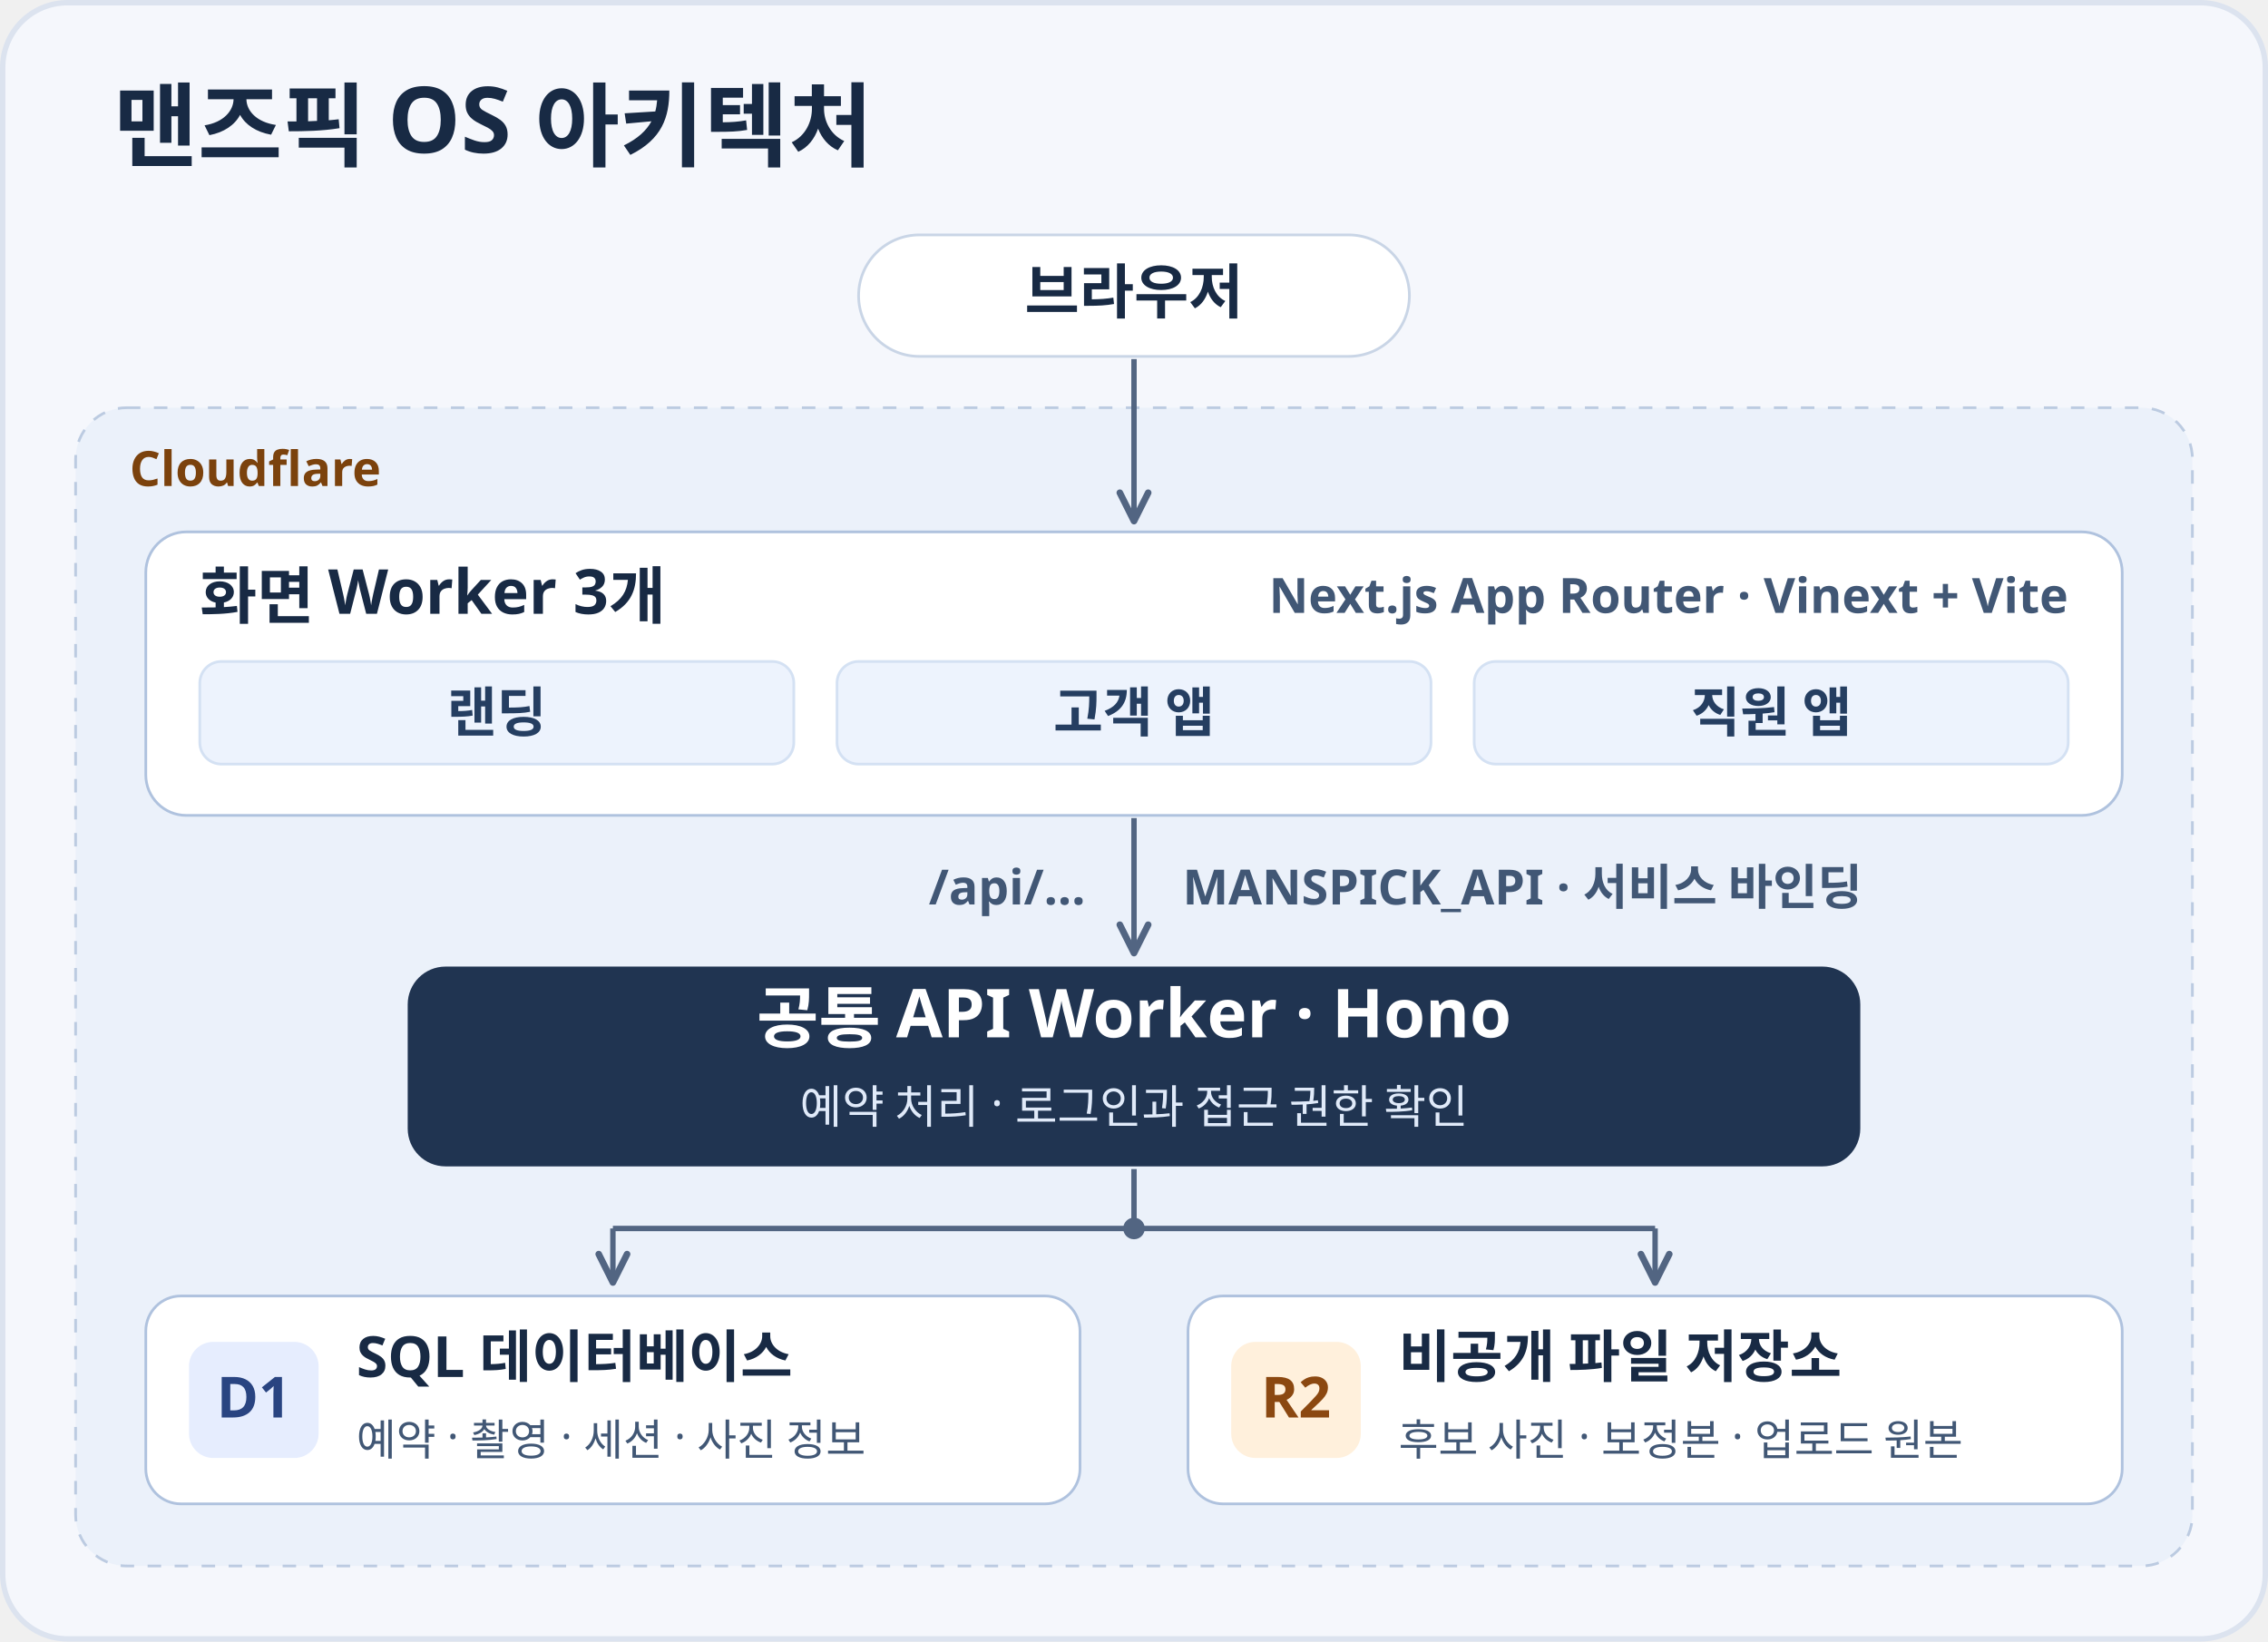
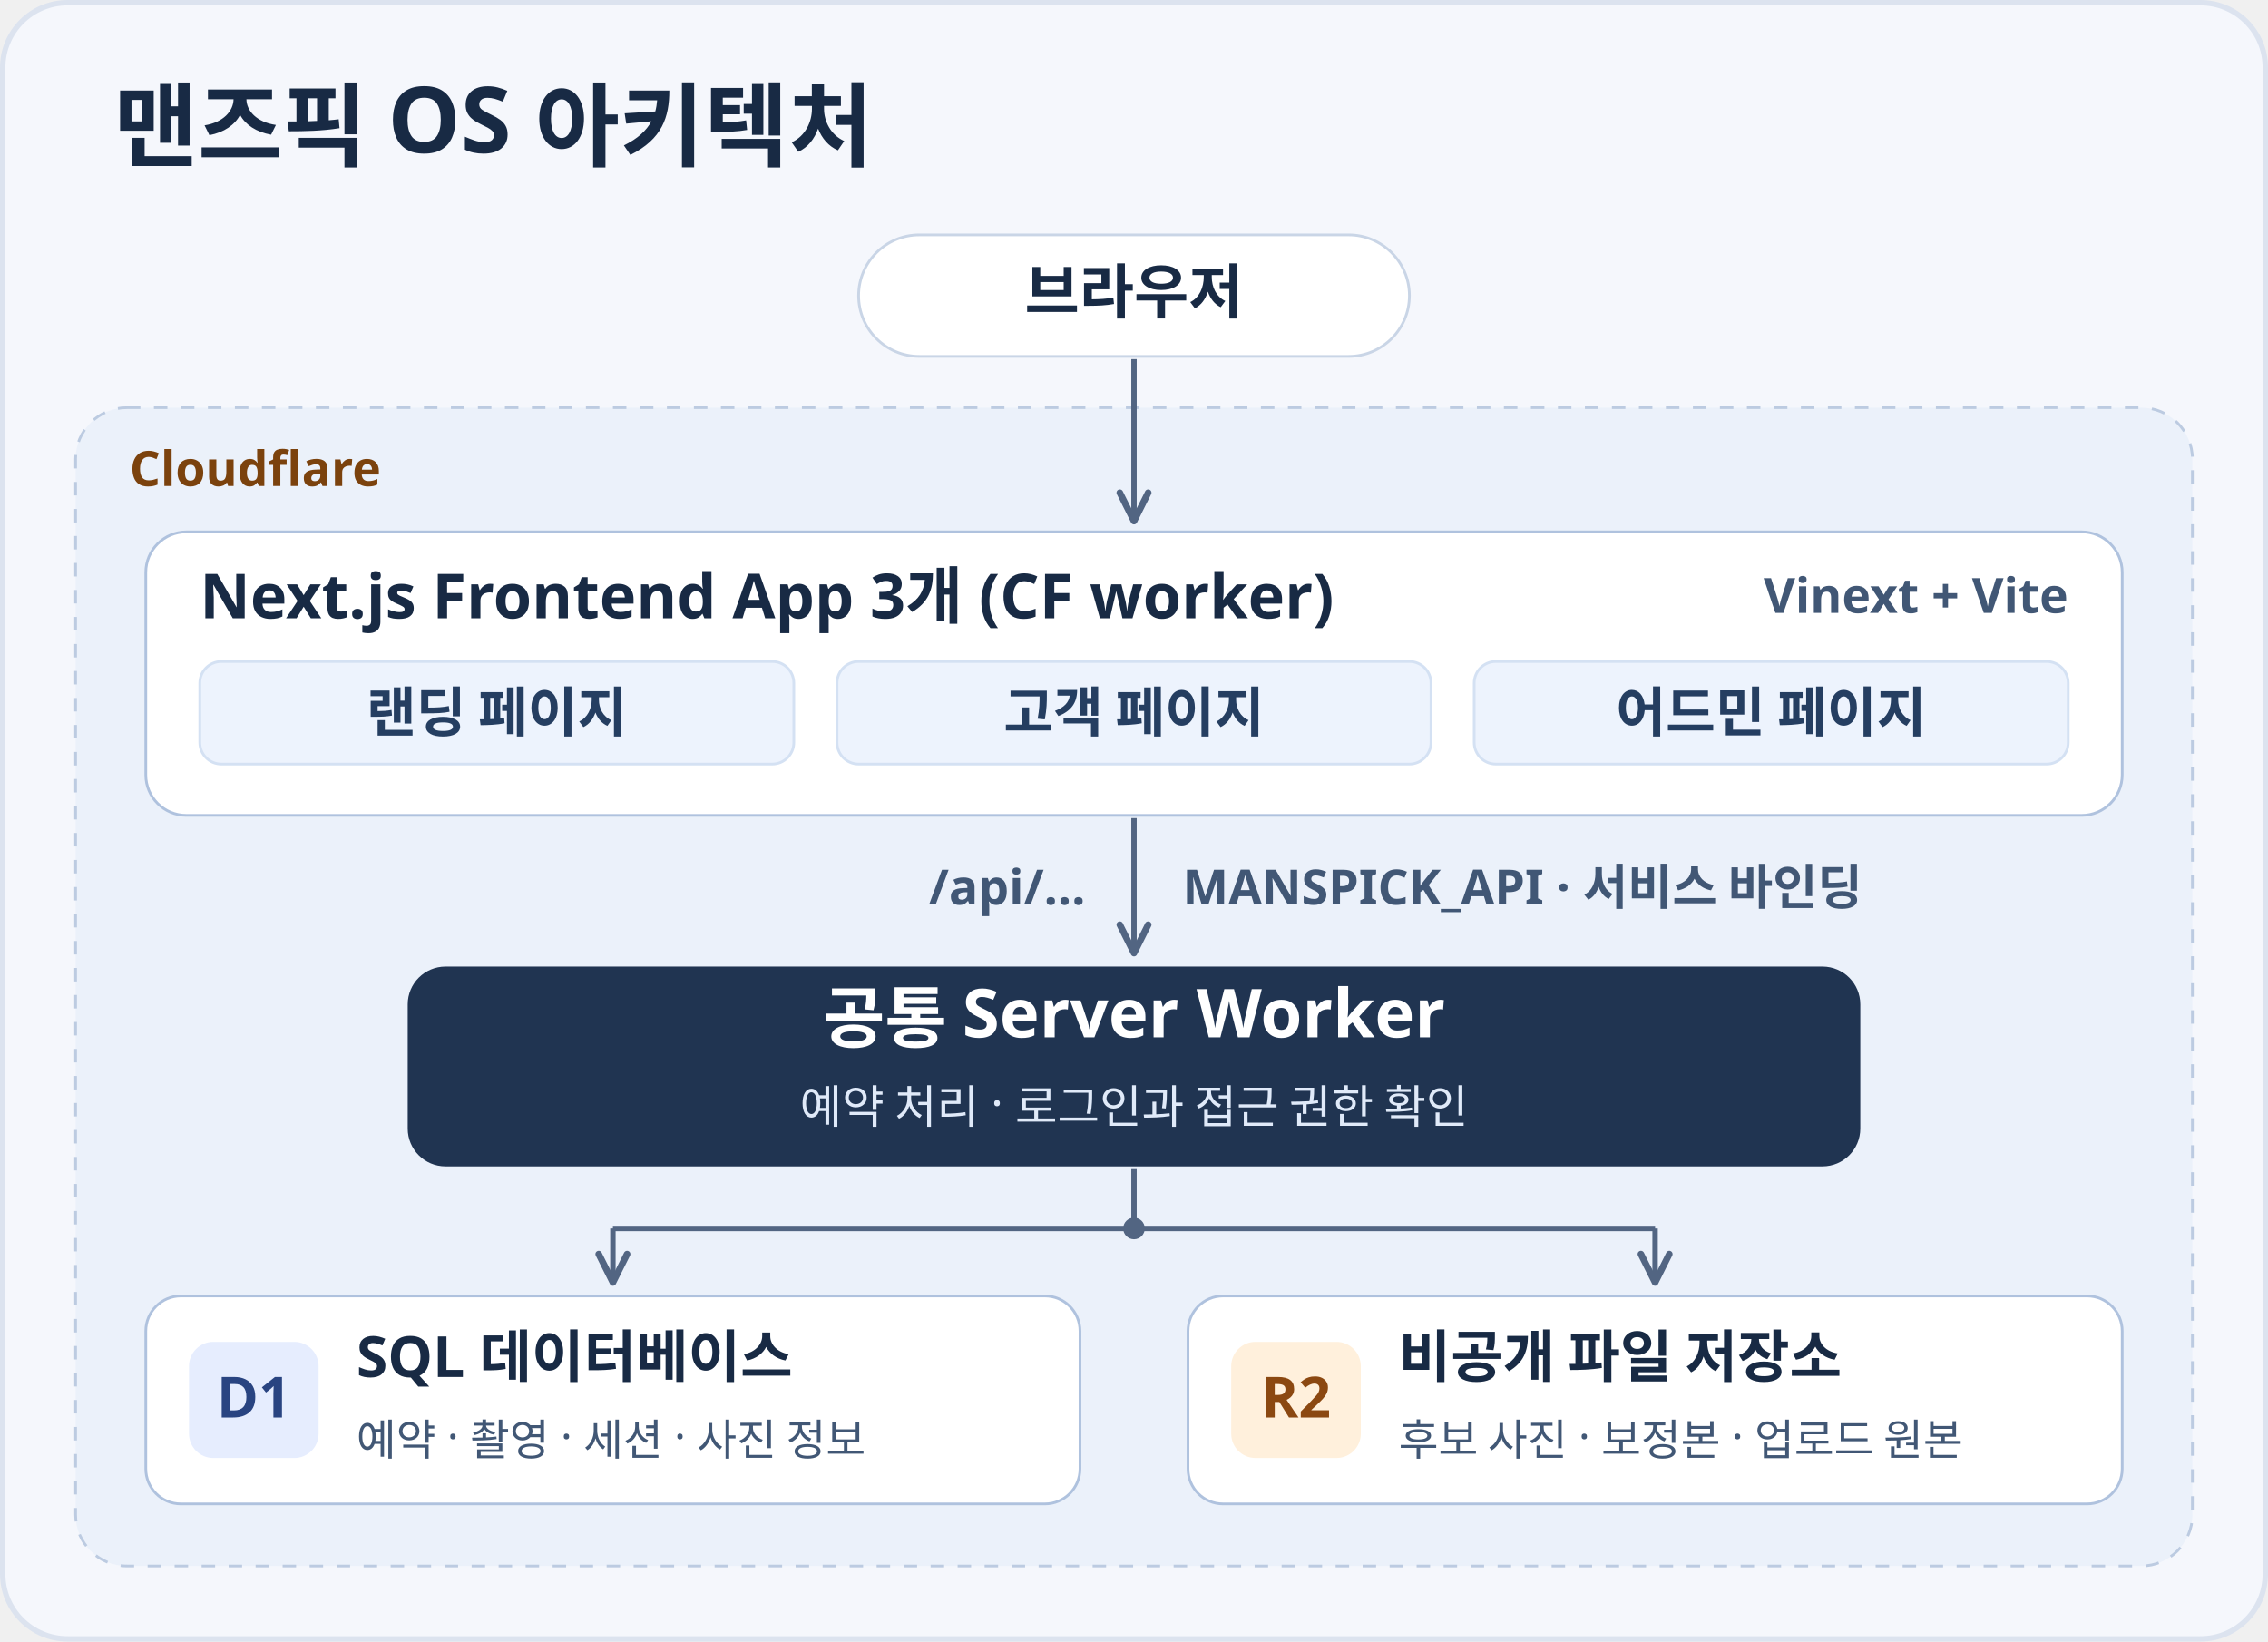
<svg xmlns="http://www.w3.org/2000/svg" width="840" height="608" viewBox="0 0 840 608" role="img" aria-labelledby="title description">
  <defs>
    <marker id="arrow" viewBox="0 0 8 8" refX="7" refY="4" markerWidth="7" markerHeight="7" orient="auto">
      <path d="M1 1 7 4 1 7" fill="none" stroke="#526582" stroke-width="1.4" stroke-linecap="round" stroke-linejoin="round" />
    </marker>
  </defs>
  <rect x="1" y="1" width="838" height="606" rx="24" fill="#f5f7fc" stroke="#dce3ef" stroke-width="2" />
  <rect x="28" y="151" width="784" height="429" rx="19" fill="#ebf1fa" stroke="#bccbe1" stroke-dasharray="5 5" />
  <rect x="318" y="87" width="204" height="45" rx="22.5" fill="#fff" stroke="#c9d5e6" />
  <path d="M420 133v60" fill="none" stroke="#526582" stroke-width="2" marker-end="url(#arrow)" />
  <rect x="54" y="197" width="732" height="105" rx="15" fill="#fff" stroke="#afc2de" />
  <g fill="#edf3fd" stroke="#d4e1f3">
    <rect x="74" y="245" width="220" height="38" rx="8" />
    <rect x="310" y="245" width="220" height="38" rx="8" />
    <rect x="546" y="245" width="220" height="38" rx="8" />
  </g>
  <path d="M420 303v50" fill="none" stroke="#526582" stroke-width="2" marker-end="url(#arrow)" />
  <rect x="151" y="358" width="538" height="74" rx="14" fill="#203451" />
  <path d="M420 433v22m-193 0h386" fill="none" stroke="#526582" stroke-width="2" />
  <g fill="none" stroke="#526582" stroke-width="2" marker-end="url(#arrow)">
    <path d="M227 455v20" />
    <path d="M613 455v20" />
  </g>
  <circle cx="420" cy="455" r="4" fill="#526582" />
  <rect x="54" y="480" width="346" height="77" rx="13" fill="#fff" stroke="#afc2de" />
  <rect x="440" y="480" width="346" height="77" rx="13" fill="#fff" stroke="#afc2de" />
  <rect x="70" y="497" width="48" height="43" rx="9" fill="#e6edfe" />
  <rect x="456" y="497" width="48" height="43" rx="9" fill="#fff0dc" />
  <g font-family="Pretendard, Noto Sans KR, Malgun Gothic, Apple SD Gothic Neo, sans-serif" fill="#182a44">
    <text x="42" y="59" font-size="34" font-weight="750">맨즈픽 OS 아키텍처</text>
    <text x="420" y="116" text-anchor="middle" font-size="22" font-weight="700">브라우저</text>
    <text x="48" y="180" font-size="18" font-weight="750" fill="#7b420d">Cloudflare</text>
-     <text x="74" y="229" font-size="23" font-weight="750">화면 Worker 3개</text>
-     <text x="766" y="227" text-anchor="end" font-size="18" font-weight="600" fill="#415775">Next.js App Router · Vinext + Vite</text>
+     <text x="74" y="229" font-size="23" font-weight="750">Next.js Frontend App 3개 (CF worker)</text>
+     <text x="766" y="227" text-anchor="end" font-size="18" font-weight="600" fill="#415775">Vinext + Vite</text>
    <g text-anchor="middle" font-size="20" font-weight="700" fill="#253e61">
-       <text x="184" y="271">랜딩</text>
-       <text x="420" y="271">고객 앱</text>
-       <text x="656" y="271">직원 앱</text>
+       <text x="184" y="271">랜딩 페이지</text>
+       <text x="420" y="271">고객 페이지</text>
+       <text x="656" y="271">어드민 페이지</text>
    </g>
    <text x="402" y="335" text-anchor="end" font-size="18" font-weight="700" fill="#415775">/api/…</text>
    <text x="438" y="335" font-size="18" font-weight="600" fill="#415775">MANSPICK_API · 서비스 바인딩</text>
-     <text x="420" y="386" text-anchor="middle" font-size="25" font-weight="750" fill="#fff">공통 API Worker · Hono</text>
+     <text x="420" y="386" text-anchor="middle" font-size="25" font-weight="750" fill="#fff">공통 Server Worker</text>
    <text x="420" y="416" text-anchor="middle" font-size="17" fill="#e0eaf9">예약 처리 · 로그인과 접근 권한 확인</text>
    <text x="94" y="525" text-anchor="middle" font-size="21" font-weight="750" fill="#294481">D1</text>
    <text x="480" y="525" text-anchor="middle" font-size="21" font-weight="750" fill="#8b4811">R2</text>
    <text x="132" y="510" font-size="21" font-weight="750">SQL 데이터베이스</text>
    <text x="518" y="510" font-size="21" font-weight="750">비공개 파일 저장소</text>
    <text x="132" y="539" font-size="16" fill="#415775">예약 · 촬영 · 세션 · 사진 정보</text>
    <text x="518" y="539" font-size="16" fill="#415775">후보 사진 · 보정본 · 업로드 원본</text>
  </g>
</svg>
